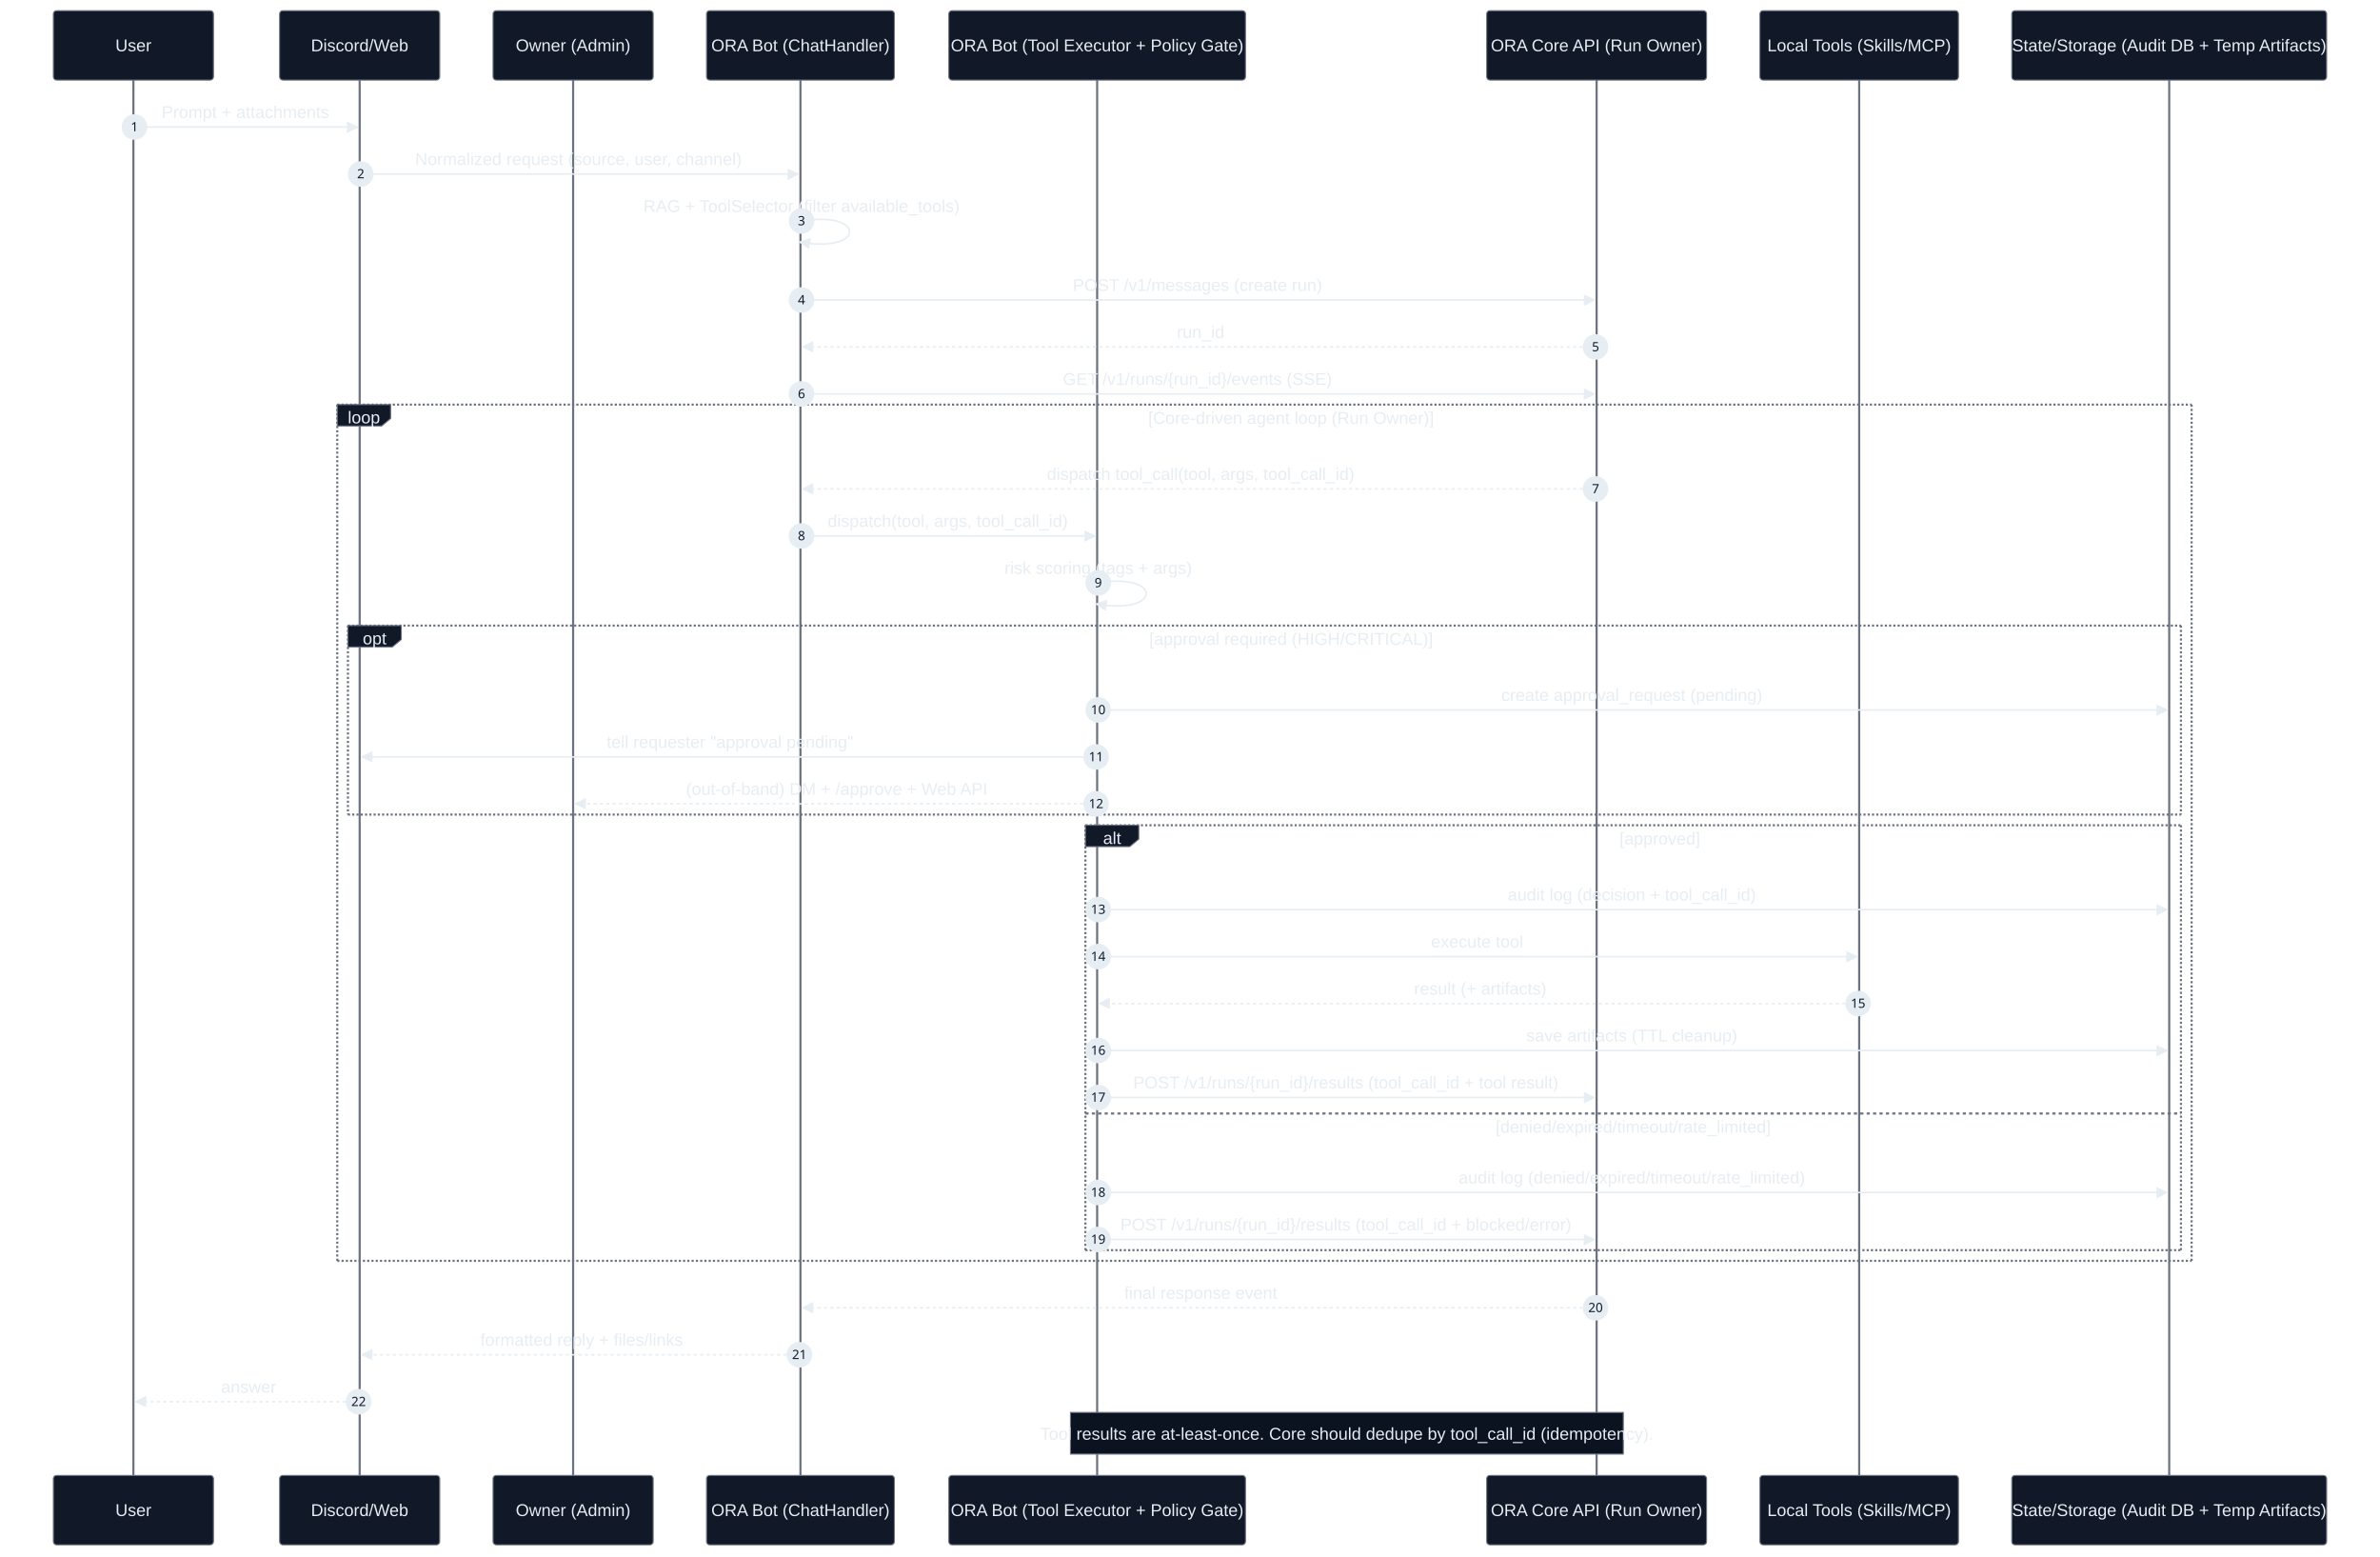
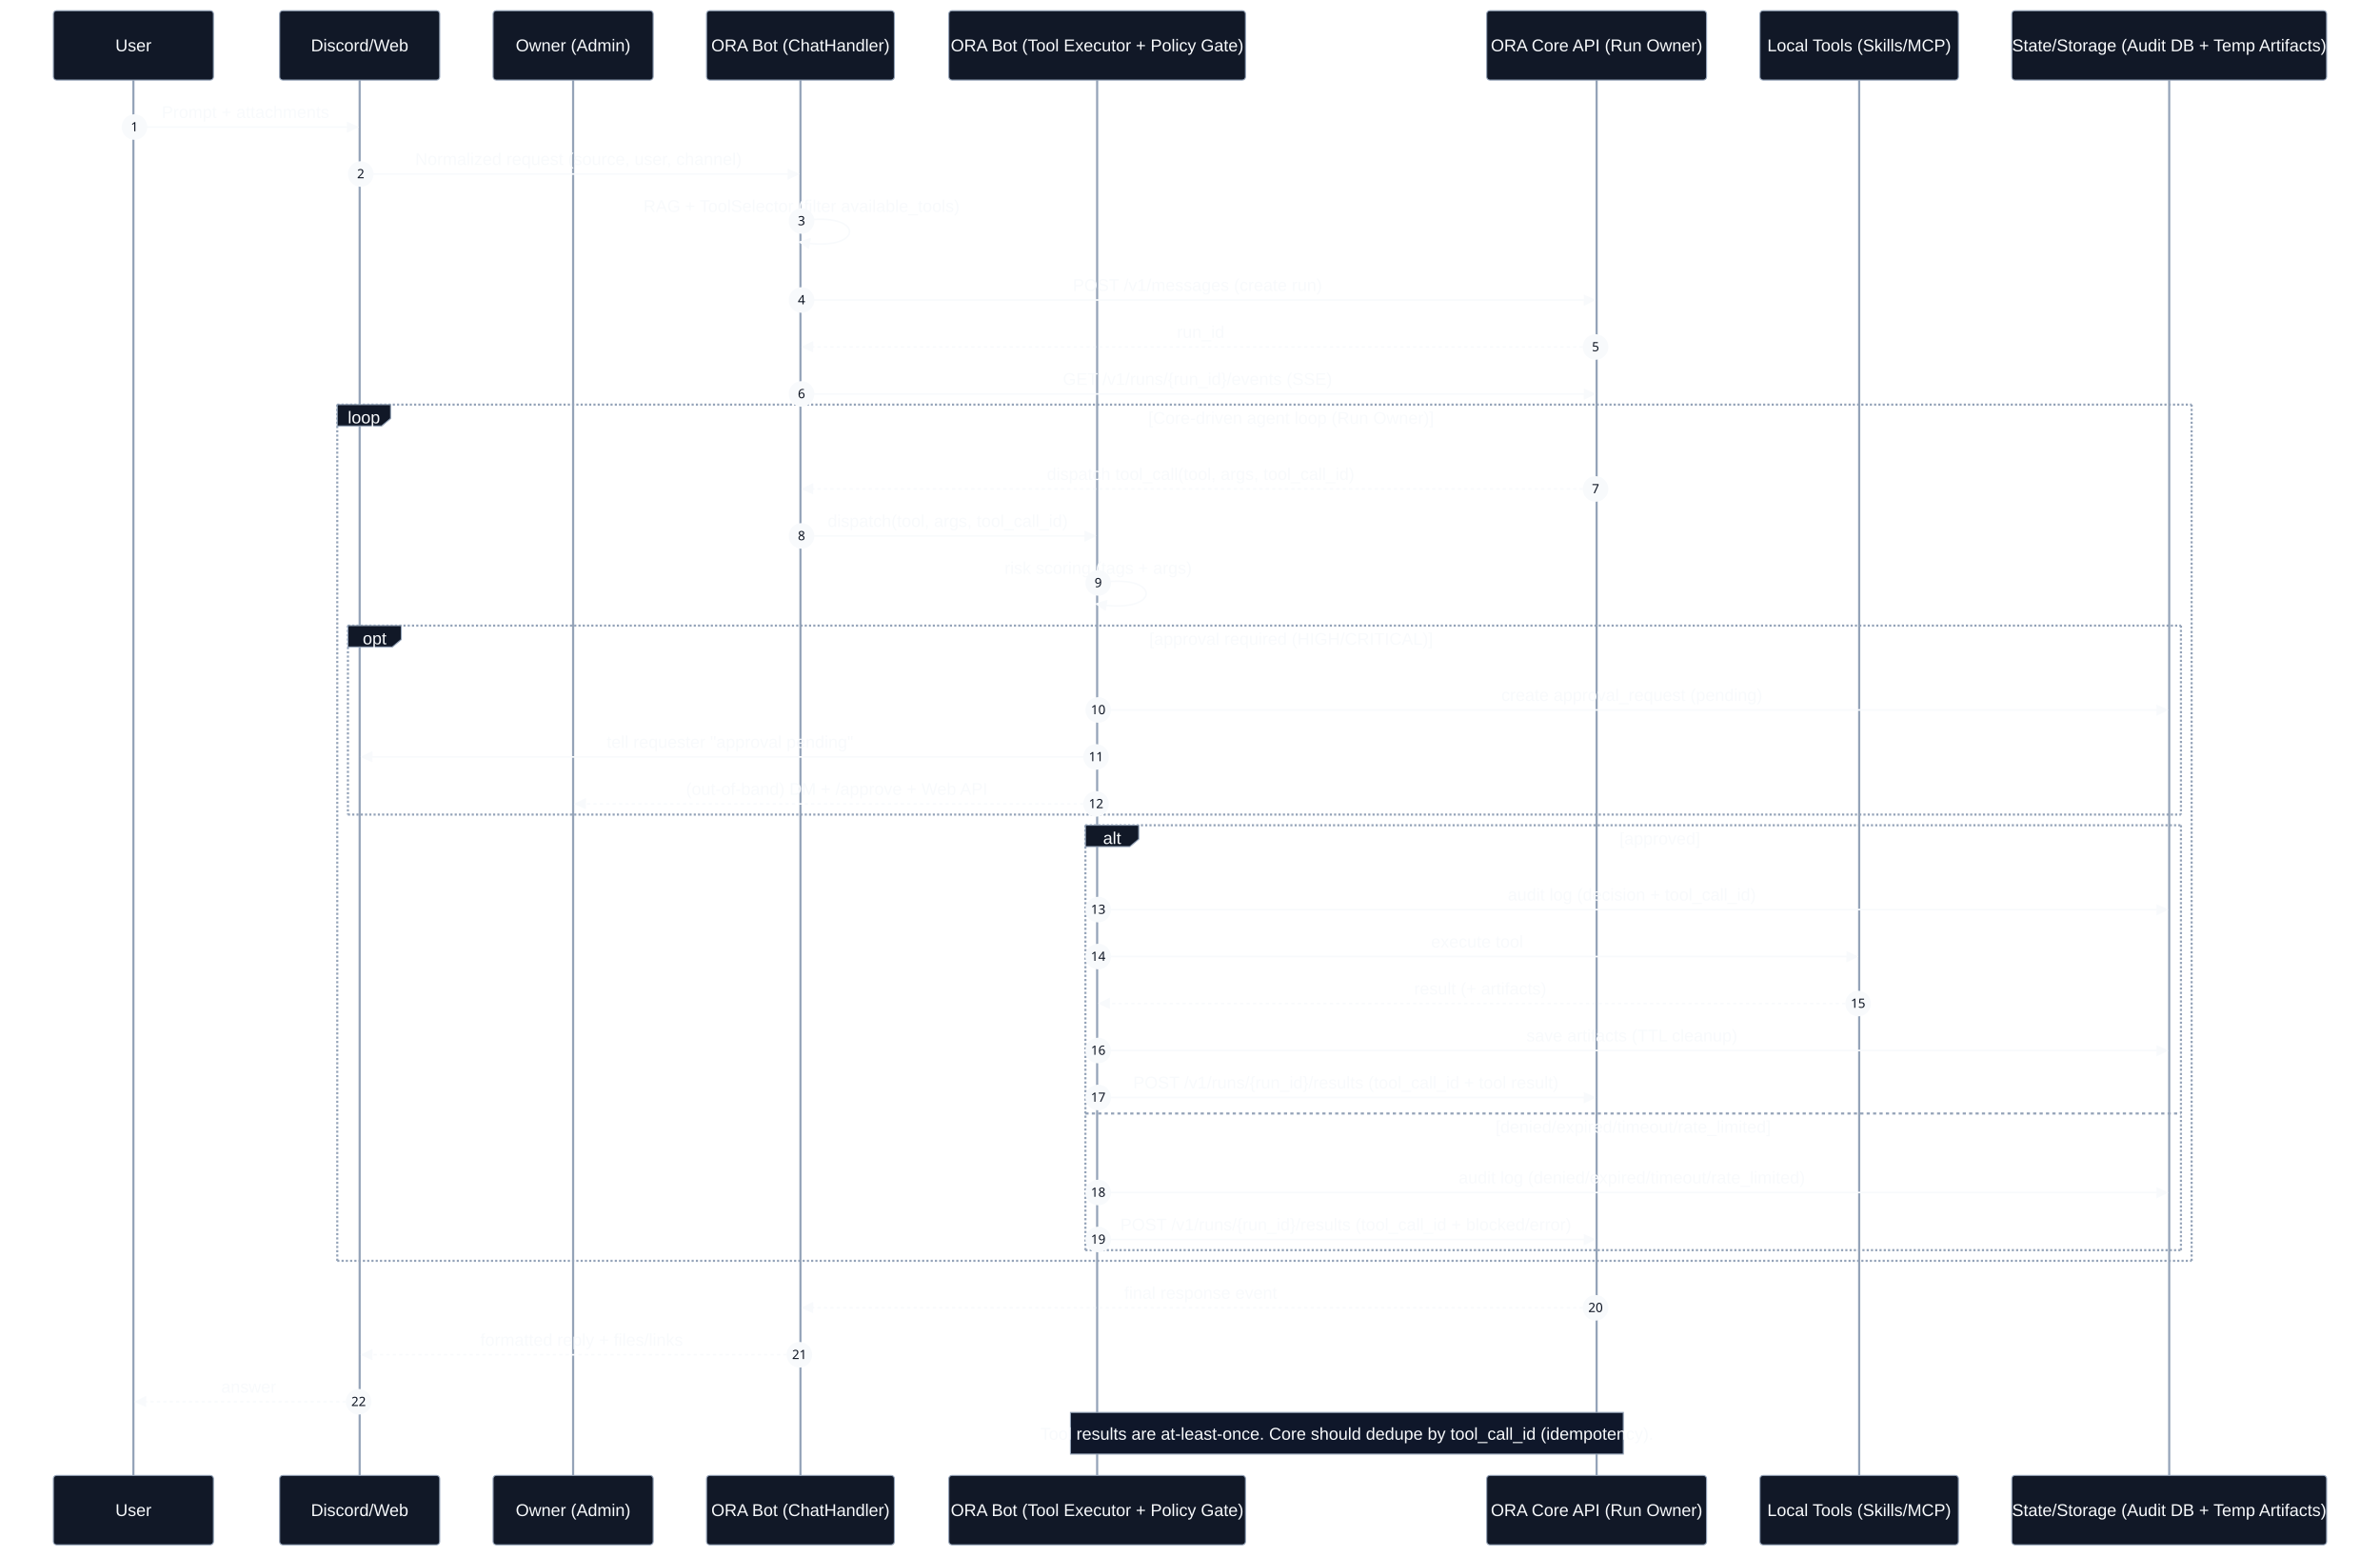
- <svg xmlns="http://www.w3.org/2000/svg" id="my-svg" width="100%" style="max-width: 2230px; background-color: transparent;" viewBox="-50 -10 2230 1458" role="graphics-document document" aria-roledescription="sequence">
+ <svg xmlns="http://www.w3.org/2000/svg" id="my-svg" width="100%" style="max-width: 2230px; background-color: rgb(11, 18, 32);" viewBox="-50 -10 2230 1458" role="graphics-document document" aria-roledescription="sequence">
  <g>
    <rect x="1835" y="1372" fill="#eaeaea" stroke="#666" width="295" height="65" name="ST" rx="3" ry="3" class="actor actor-bottom" />
    <text x="1982.5" y="1404.5" dominant-baseline="central" alignment-baseline="central" class="actor actor-box" style="text-anchor: middle; font-size: 16px; font-weight: 400;">
      <tspan x="1982.5" dy="0">State/Storage (Audit DB + Temp Artifacts)</tspan>
    </text>
  </g>
  <g>
    <rect x="1599" y="1372" fill="#eaeaea" stroke="#666" width="186" height="65" name="LT" rx="3" ry="3" class="actor actor-bottom" />
    <text x="1692" y="1404.5" dominant-baseline="central" alignment-baseline="central" class="actor actor-box" style="text-anchor: middle; font-size: 16px; font-weight: 400;">
      <tspan x="1692" dy="0">Local Tools (Skills/MCP)</tspan>
    </text>
  </g>
  <g>
    <rect x="1343" y="1372" fill="#eaeaea" stroke="#666" width="206" height="65" name="CORE" rx="3" ry="3" class="actor actor-bottom" />
    <text x="1446" y="1404.5" dominant-baseline="central" alignment-baseline="central" class="actor actor-box" style="text-anchor: middle; font-size: 16px; font-weight: 400;">
      <tspan x="1446" dy="0">ORA Core API (Run Owner)</tspan>
    </text>
  </g>
  <g>
    <rect x="839" y="1372" fill="#eaeaea" stroke="#666" width="278" height="65" name="EX" rx="3" ry="3" class="actor actor-bottom" />
    <text x="978" y="1404.5" dominant-baseline="central" alignment-baseline="central" class="actor actor-box" style="text-anchor: middle; font-size: 16px; font-weight: 400;">
      <tspan x="978" dy="0">ORA Bot (Tool Executor + Policy Gate)</tspan>
    </text>
  </g>
  <g>
    <rect x="612" y="1372" fill="#eaeaea" stroke="#666" width="176" height="65" name="CH" rx="3" ry="3" class="actor actor-bottom" />
    <text x="700" y="1404.5" dominant-baseline="central" alignment-baseline="central" class="actor actor-box" style="text-anchor: middle; font-size: 16px; font-weight: 400;">
      <tspan x="700" dy="0">ORA Bot (ChatHandler)</tspan>
    </text>
  </g>
  <g>
    <rect x="412" y="1372" fill="#eaeaea" stroke="#666" width="150" height="65" name="O" rx="3" ry="3" class="actor actor-bottom" />
    <text x="487" y="1404.5" dominant-baseline="central" alignment-baseline="central" class="actor actor-box" style="text-anchor: middle; font-size: 16px; font-weight: 400;">
      <tspan x="487" dy="0">Owner (Admin)</tspan>
    </text>
  </g>
  <g>
    <rect x="212" y="1372" fill="#eaeaea" stroke="#666" width="150" height="65" name="P" rx="3" ry="3" class="actor actor-bottom" />
    <text x="287" y="1404.5" dominant-baseline="central" alignment-baseline="central" class="actor actor-box" style="text-anchor: middle; font-size: 16px; font-weight: 400;">
      <tspan x="287" dy="0">Discord/Web</tspan>
    </text>
  </g>
  <g>
    <rect x="0" y="1372" fill="#eaeaea" stroke="#666" width="150" height="65" name="U" rx="3" ry="3" class="actor actor-bottom" />
    <text x="75" y="1404.5" dominant-baseline="central" alignment-baseline="central" class="actor actor-box" style="text-anchor: middle; font-size: 16px; font-weight: 400;">
      <tspan x="75" dy="0">User</tspan>
    </text>
  </g>
  <g>
    <line id="actor7" x1="1982.5" y1="65" x2="1982.5" y2="1372" class="actor-line 200" stroke-width="0.5px" stroke="#999" name="ST" />
    <g id="root-7">
      <rect x="1835" y="0" fill="#eaeaea" stroke="#666" width="295" height="65" name="ST" rx="3" ry="3" class="actor actor-top" />
      <text x="1982.5" y="32.5" dominant-baseline="central" alignment-baseline="central" class="actor actor-box" style="text-anchor: middle; font-size: 16px; font-weight: 400;">
        <tspan x="1982.5" dy="0">State/Storage (Audit DB + Temp Artifacts)</tspan>
      </text>
    </g>
  </g>
  <g>
    <line id="actor6" x1="1692" y1="65" x2="1692" y2="1372" class="actor-line 200" stroke-width="0.5px" stroke="#999" name="LT" />
    <g id="root-6">
      <rect x="1599" y="0" fill="#eaeaea" stroke="#666" width="186" height="65" name="LT" rx="3" ry="3" class="actor actor-top" />
      <text x="1692" y="32.5" dominant-baseline="central" alignment-baseline="central" class="actor actor-box" style="text-anchor: middle; font-size: 16px; font-weight: 400;">
        <tspan x="1692" dy="0">Local Tools (Skills/MCP)</tspan>
      </text>
    </g>
  </g>
  <g>
    <line id="actor5" x1="1446" y1="65" x2="1446" y2="1372" class="actor-line 200" stroke-width="0.5px" stroke="#999" name="CORE" />
    <g id="root-5">
      <rect x="1343" y="0" fill="#eaeaea" stroke="#666" width="206" height="65" name="CORE" rx="3" ry="3" class="actor actor-top" />
      <text x="1446" y="32.5" dominant-baseline="central" alignment-baseline="central" class="actor actor-box" style="text-anchor: middle; font-size: 16px; font-weight: 400;">
        <tspan x="1446" dy="0">ORA Core API (Run Owner)</tspan>
      </text>
    </g>
  </g>
  <g>
    <line id="actor4" x1="978" y1="65" x2="978" y2="1372" class="actor-line 200" stroke-width="0.5px" stroke="#999" name="EX" />
    <g id="root-4">
      <rect x="839" y="0" fill="#eaeaea" stroke="#666" width="278" height="65" name="EX" rx="3" ry="3" class="actor actor-top" />
      <text x="978" y="32.5" dominant-baseline="central" alignment-baseline="central" class="actor actor-box" style="text-anchor: middle; font-size: 16px; font-weight: 400;">
        <tspan x="978" dy="0">ORA Bot (Tool Executor + Policy Gate)</tspan>
      </text>
    </g>
  </g>
  <g>
    <line id="actor3" x1="700" y1="65" x2="700" y2="1372" class="actor-line 200" stroke-width="0.5px" stroke="#999" name="CH" />
    <g id="root-3">
      <rect x="612" y="0" fill="#eaeaea" stroke="#666" width="176" height="65" name="CH" rx="3" ry="3" class="actor actor-top" />
      <text x="700" y="32.5" dominant-baseline="central" alignment-baseline="central" class="actor actor-box" style="text-anchor: middle; font-size: 16px; font-weight: 400;">
        <tspan x="700" dy="0">ORA Bot (ChatHandler)</tspan>
      </text>
    </g>
  </g>
  <g>
    <line id="actor2" x1="487" y1="65" x2="487" y2="1372" class="actor-line 200" stroke-width="0.5px" stroke="#999" name="O" />
    <g id="root-2">
      <rect x="412" y="0" fill="#eaeaea" stroke="#666" width="150" height="65" name="O" rx="3" ry="3" class="actor actor-top" />
      <text x="487" y="32.5" dominant-baseline="central" alignment-baseline="central" class="actor actor-box" style="text-anchor: middle; font-size: 16px; font-weight: 400;">
        <tspan x="487" dy="0">Owner (Admin)</tspan>
      </text>
    </g>
  </g>
  <g>
    <line id="actor1" x1="287" y1="65" x2="287" y2="1372" class="actor-line 200" stroke-width="0.5px" stroke="#999" name="P" />
    <g id="root-1">
      <rect x="212" y="0" fill="#eaeaea" stroke="#666" width="150" height="65" name="P" rx="3" ry="3" class="actor actor-top" />
      <text x="287" y="32.5" dominant-baseline="central" alignment-baseline="central" class="actor actor-box" style="text-anchor: middle; font-size: 16px; font-weight: 400;">
        <tspan x="287" dy="0">Discord/Web</tspan>
      </text>
    </g>
  </g>
  <g>
    <line id="actor0" x1="75" y1="65" x2="75" y2="1372" class="actor-line 200" stroke-width="0.5px" stroke="#999" name="U" />
    <g id="root-0">
      <rect x="0" y="0" fill="#eaeaea" stroke="#666" width="150" height="65" name="U" rx="3" ry="3" class="actor actor-top" />
      <text x="75" y="32.5" dominant-baseline="central" alignment-baseline="central" class="actor actor-box" style="text-anchor: middle; font-size: 16px; font-weight: 400;">
        <tspan x="75" dy="0">User</tspan>
      </text>
    </g>
  </g>
-   <style>#my-svg{font-family:"trebuchet ms",verdana,arial,sans-serif;font-size:16px;fill:#e6edf3;}@keyframes edge-animation-frame{from{stroke-dashoffset:0;}}@keyframes dash{to{stroke-dashoffset:0;}}#my-svg .edge-animation-slow{stroke-dasharray:9,5!important;stroke-dashoffset:900;animation:dash 50s linear infinite;stroke-linecap:round;}#my-svg .edge-animation-fast{stroke-dasharray:9,5!important;stroke-dashoffset:900;animation:dash 20s linear infinite;stroke-linecap:round;}#my-svg .error-icon{fill:hsl(40.909, 39.286%, 15.98%);}#my-svg .error-text{fill:rgb(198.241, 208.429, 230.259);stroke:rgb(198.241, 208.429, 230.259);}#my-svg .edge-thickness-normal{stroke-width:1px;}#my-svg .edge-thickness-thick{stroke-width:3.5px;}#my-svg .edge-pattern-solid{stroke-dasharray:0;}#my-svg .edge-thickness-invisible{stroke-width:0;fill:none;}#my-svg .edge-pattern-dashed{stroke-dasharray:3;}#my-svg .edge-pattern-dotted{stroke-dasharray:2;}#my-svg .marker{fill:#9ca3af;stroke:#9ca3af;}#my-svg .marker.cross{stroke:#9ca3af;}#my-svg svg{font-family:"trebuchet ms",verdana,arial,sans-serif;font-size:16px;}#my-svg p{margin:0;}#my-svg .actor{stroke:#6b7280;fill:#111827;}#my-svg text.actor&gt;tspan{fill:#e6edf3;stroke:none;}#my-svg .actor-line{stroke:#6b7280;}#my-svg .innerArc{stroke-width:1.5;stroke-dasharray:none;}#my-svg .messageLine0{stroke-width:1.5;stroke-dasharray:none;stroke:#e6edf3;}#my-svg .messageLine1{stroke-width:1.5;stroke-dasharray:2,2;stroke:#e6edf3;}#my-svg #arrowhead path{fill:#e6edf3;stroke:#e6edf3;}#my-svg .sequenceNumber{fill:#111827;}#my-svg #sequencenumber{fill:#e6edf3;}#my-svg #crosshead path{fill:#e6edf3;stroke:#e6edf3;}#my-svg .messageText{fill:#e6edf3;stroke:none;}#my-svg .labelBox{stroke:#6b7280;fill:#111827;}#my-svg .labelText,#my-svg .labelText&gt;tspan{fill:#e6edf3;stroke:none;}#my-svg .loopText,#my-svg .loopText&gt;tspan{fill:#e6edf3;stroke:none;}#my-svg .loopLine{stroke-width:2px;stroke-dasharray:2,2;stroke:#6b7280;fill:#6b7280;}#my-svg .note{stroke:#6b7280;fill:#0b1220;}#my-svg .noteText,#my-svg .noteText&gt;tspan{fill:#e6edf3;stroke:none;}#my-svg .activation0{fill:#1f2937;stroke:#6b7280;}#my-svg .activation1{fill:#1f2937;stroke:#6b7280;}#my-svg .activation2{fill:#1f2937;stroke:#6b7280;}#my-svg .actorPopupMenu{position:absolute;}#my-svg .actorPopupMenuPanel{position:absolute;fill:#111827;box-shadow:0px 8px 16px 0px rgba(0,0,0,0.2);filter:drop-shadow(3px 5px 2px rgb(0 0 0 / 0.4));}#my-svg .actor-man line{stroke:#6b7280;fill:#111827;}#my-svg .actor-man circle,#my-svg line{stroke:#6b7280;fill:#111827;stroke-width:2px;}#my-svg :root{--mermaid-font-family:"trebuchet ms",verdana,arial,sans-serif;}</style>
+   <style>#my-svg{font-family:"trebuchet ms",verdana,arial,sans-serif;font-size:18px;fill:#f8fafc;}@keyframes edge-animation-frame{from{stroke-dashoffset:0;}}@keyframes dash{to{stroke-dashoffset:0;}}#my-svg .edge-animation-slow{stroke-dasharray:9,5!important;stroke-dashoffset:900;animation:dash 50s linear infinite;stroke-linecap:round;}#my-svg .edge-animation-fast{stroke-dasharray:9,5!important;stroke-dashoffset:900;animation:dash 20s linear infinite;stroke-linecap:round;}#my-svg .error-icon{fill:hsl(40.909, 39.286%, 15.98%);}#my-svg .error-text{fill:rgb(198.241, 208.429, 230.259);stroke:rgb(198.241, 208.429, 230.259);}#my-svg .edge-thickness-normal{stroke-width:1px;}#my-svg .edge-thickness-thick{stroke-width:3.5px;}#my-svg .edge-pattern-solid{stroke-dasharray:0;}#my-svg .edge-thickness-invisible{stroke-width:0;fill:none;}#my-svg .edge-pattern-dashed{stroke-dasharray:3;}#my-svg .edge-pattern-dotted{stroke-dasharray:2;}#my-svg .marker{fill:#cbd5e1;stroke:#cbd5e1;}#my-svg .marker.cross{stroke:#cbd5e1;}#my-svg svg{font-family:"trebuchet ms",verdana,arial,sans-serif;font-size:18px;}#my-svg p{margin:0;}#my-svg .actor{stroke:#94a3b8;fill:#111827;}#my-svg text.actor&gt;tspan{fill:#f8fafc;stroke:none;}#my-svg .actor-line{stroke:#94a3b8;}#my-svg .innerArc{stroke-width:1.5;stroke-dasharray:none;}#my-svg .messageLine0{stroke-width:1.5;stroke-dasharray:none;stroke:#f8fafc;}#my-svg .messageLine1{stroke-width:1.5;stroke-dasharray:2,2;stroke:#f8fafc;}#my-svg #arrowhead path{fill:#f8fafc;stroke:#f8fafc;}#my-svg .sequenceNumber{fill:#0b1220;}#my-svg #sequencenumber{fill:#f8fafc;}#my-svg #crosshead path{fill:#f8fafc;stroke:#f8fafc;}#my-svg .messageText{fill:#f8fafc;stroke:none;}#my-svg .labelBox{stroke:#94a3b8;fill:#111827;}#my-svg .labelText,#my-svg .labelText&gt;tspan{fill:#f8fafc;stroke:none;}#my-svg .loopText,#my-svg .loopText&gt;tspan{fill:#f8fafc;stroke:none;}#my-svg .loopLine{stroke-width:2px;stroke-dasharray:2,2;stroke:#94a3b8;fill:#94a3b8;}#my-svg .note{stroke:#94a3b8;fill:#0f172a;}#my-svg .noteText,#my-svg .noteText&gt;tspan{fill:#f8fafc;stroke:none;}#my-svg .activation0{fill:#1f2937;stroke:#94a3b8;}#my-svg .activation1{fill:#1f2937;stroke:#94a3b8;}#my-svg .activation2{fill:#1f2937;stroke:#94a3b8;}#my-svg .actorPopupMenu{position:absolute;}#my-svg .actorPopupMenuPanel{position:absolute;fill:#111827;box-shadow:0px 8px 16px 0px rgba(0,0,0,0.2);filter:drop-shadow(3px 5px 2px rgb(0 0 0 / 0.4));}#my-svg .actor-man line{stroke:#94a3b8;fill:#111827;}#my-svg .actor-man circle,#my-svg line{stroke:#94a3b8;fill:#111827;stroke-width:2px;}#my-svg :root{--mermaid-font-family:"trebuchet ms",verdana,arial,sans-serif;}</style>
  <g />
  <defs>
    <symbol id="computer" width="24" height="24">
      <path transform="scale(.5)" d="M2 2v13h20v-13h-20zm18 11h-16v-9h16v9zm-10.228 6l.466-1h3.524l.467 1h-4.457zm14.228 3h-24l2-6h2.104l-1.33 4h18.45l-1.297-4h2.073l2 6zm-5-10h-14v-7h14v7z" />
    </symbol>
  </defs>
  <defs>
    <symbol id="database" fill-rule="evenodd" clip-rule="evenodd">
      <path transform="scale(.5)" d="M12.258.001l.256.004.255.005.253.008.251.01.249.012.247.015.246.016.242.019.241.02.239.023.236.024.233.027.231.028.229.031.225.032.223.034.22.036.217.038.214.04.211.041.208.043.205.045.201.046.198.048.194.05.191.051.187.053.183.054.18.056.175.057.172.059.168.06.163.061.16.063.155.064.15.066.074.033.073.033.071.034.07.034.069.035.068.035.067.035.066.035.064.036.064.036.062.036.06.036.06.037.058.037.058.037.055.038.055.038.053.038.052.038.051.039.05.039.048.039.047.039.045.04.044.04.043.04.041.04.04.041.039.041.037.041.036.041.034.041.033.042.032.042.03.042.029.042.027.042.026.043.024.043.023.043.021.043.02.043.018.044.017.043.015.044.013.044.012.044.011.045.009.044.007.045.006.045.004.045.002.045.001.045v17l-.001.045-.002.045-.004.045-.006.045-.007.045-.009.044-.011.045-.012.044-.013.044-.015.044-.017.043-.018.044-.02.043-.021.043-.023.043-.024.043-.026.043-.027.042-.029.042-.03.042-.032.042-.033.042-.034.041-.036.041-.037.041-.039.041-.04.041-.041.04-.043.04-.044.04-.045.04-.047.039-.048.039-.05.039-.051.039-.052.038-.053.038-.055.038-.055.038-.058.037-.058.037-.06.037-.06.036-.062.036-.064.036-.064.036-.066.035-.067.035-.068.035-.069.035-.07.034-.071.034-.073.033-.074.033-.15.066-.155.064-.16.063-.163.061-.168.06-.172.059-.175.057-.18.056-.183.054-.187.053-.191.051-.194.05-.198.048-.201.046-.205.045-.208.043-.211.041-.214.04-.217.038-.22.036-.223.034-.225.032-.229.031-.231.028-.233.027-.236.024-.239.023-.241.02-.242.019-.246.016-.247.015-.249.012-.251.01-.253.008-.255.005-.256.004-.258.001-.258-.001-.256-.004-.255-.005-.253-.008-.251-.01-.249-.012-.247-.015-.245-.016-.243-.019-.241-.02-.238-.023-.236-.024-.234-.027-.231-.028-.228-.031-.226-.032-.223-.034-.22-.036-.217-.038-.214-.04-.211-.041-.208-.043-.204-.045-.201-.046-.198-.048-.195-.05-.19-.051-.187-.053-.184-.054-.179-.056-.176-.057-.172-.059-.167-.06-.164-.061-.159-.063-.155-.064-.151-.066-.074-.033-.072-.033-.072-.034-.07-.034-.069-.035-.068-.035-.067-.035-.066-.035-.064-.036-.063-.036-.062-.036-.061-.036-.06-.037-.058-.037-.057-.037-.056-.038-.055-.038-.053-.038-.052-.038-.051-.039-.049-.039-.049-.039-.046-.039-.046-.04-.044-.04-.043-.04-.041-.04-.04-.041-.039-.041-.037-.041-.036-.041-.034-.041-.033-.042-.032-.042-.03-.042-.029-.042-.027-.042-.026-.043-.024-.043-.023-.043-.021-.043-.02-.043-.018-.044-.017-.043-.015-.044-.013-.044-.012-.044-.011-.045-.009-.044-.007-.045-.006-.045-.004-.045-.002-.045-.001-.045v-17l.001-.045.002-.045.004-.045.006-.045.007-.045.009-.044.011-.045.012-.044.013-.044.015-.044.017-.043.018-.044.02-.043.021-.043.023-.043.024-.043.026-.043.027-.042.029-.042.03-.042.032-.042.033-.042.034-.041.036-.041.037-.041.039-.041.04-.041.041-.04.043-.04.044-.04.046-.04.046-.039.049-.039.049-.039.051-.039.052-.038.053-.038.055-.038.056-.038.057-.037.058-.037.06-.037.061-.036.062-.036.063-.036.064-.036.066-.035.067-.035.068-.035.069-.035.07-.034.072-.034.072-.033.074-.033.151-.066.155-.064.159-.063.164-.061.167-.06.172-.059.176-.057.179-.056.184-.054.187-.053.19-.051.195-.05.198-.048.201-.046.204-.045.208-.043.211-.041.214-.04.217-.038.22-.036.223-.034.226-.032.228-.031.231-.028.234-.027.236-.024.238-.023.241-.02.243-.019.245-.016.247-.015.249-.012.251-.01.253-.008.255-.005.256-.004.258-.001.258.001zm-9.258 20.499v.01l.001.021.003.021.004.022.005.021.006.022.007.022.009.023.01.022.011.023.012.023.013.023.015.023.016.024.017.023.018.024.019.024.021.024.022.025.023.024.024.025.052.049.056.05.061.051.066.051.07.051.075.051.079.052.084.052.088.052.092.052.097.052.102.051.105.052.11.052.114.051.119.051.123.051.127.05.131.05.135.05.139.048.144.049.147.047.152.047.155.047.16.045.163.045.167.043.171.043.176.041.178.041.183.039.187.039.19.037.194.035.197.035.202.033.204.031.209.03.212.029.216.027.219.025.222.024.226.021.23.02.233.018.236.016.24.015.243.012.246.01.249.008.253.005.256.004.259.001.26-.001.257-.004.254-.005.25-.008.247-.011.244-.012.241-.014.237-.016.233-.018.231-.021.226-.021.224-.024.22-.026.216-.027.212-.028.21-.031.205-.031.202-.034.198-.034.194-.036.191-.037.187-.039.183-.04.179-.04.175-.042.172-.043.168-.044.163-.045.16-.046.155-.046.152-.047.148-.048.143-.049.139-.049.136-.05.131-.05.126-.05.123-.051.118-.052.114-.051.11-.052.106-.052.101-.052.096-.052.092-.052.088-.053.083-.051.079-.052.074-.052.07-.051.065-.051.06-.051.056-.05.051-.05.023-.024.023-.025.021-.024.02-.024.019-.024.018-.024.017-.024.015-.023.014-.024.013-.023.012-.023.01-.023.01-.022.008-.022.006-.022.006-.022.004-.022.004-.021.001-.021.001-.021v-4.127l-.077.055-.08.053-.083.054-.085.053-.087.052-.09.052-.093.051-.095.05-.097.05-.1.049-.102.049-.105.048-.106.047-.109.047-.111.046-.114.045-.115.045-.118.044-.12.043-.122.042-.124.042-.126.041-.128.04-.13.04-.132.038-.134.038-.135.037-.138.037-.139.035-.142.035-.143.034-.144.033-.147.032-.148.031-.15.03-.151.03-.153.029-.154.027-.156.027-.158.026-.159.025-.161.024-.162.023-.163.022-.165.021-.166.02-.167.019-.169.018-.169.017-.171.016-.173.015-.173.014-.175.013-.175.012-.177.011-.178.01-.179.008-.179.008-.181.006-.182.005-.182.004-.184.003-.184.002h-.37l-.184-.002-.184-.003-.182-.004-.182-.005-.181-.006-.179-.008-.179-.008-.178-.01-.176-.011-.176-.012-.175-.013-.173-.014-.172-.015-.171-.016-.17-.017-.169-.018-.167-.019-.166-.02-.165-.021-.163-.022-.162-.023-.161-.024-.159-.025-.157-.026-.156-.027-.155-.027-.153-.029-.151-.03-.15-.03-.148-.031-.146-.032-.145-.033-.143-.034-.141-.035-.14-.035-.137-.037-.136-.037-.134-.038-.132-.038-.13-.04-.128-.04-.126-.041-.124-.042-.122-.042-.12-.044-.117-.043-.116-.045-.113-.045-.112-.046-.109-.047-.106-.047-.105-.048-.102-.049-.1-.049-.097-.05-.095-.05-.093-.052-.09-.051-.087-.052-.085-.053-.083-.054-.08-.054-.077-.054v4.127zm0-5.654v.011l.001.021.003.021.004.021.005.022.006.022.007.022.009.022.01.022.011.023.012.023.013.023.015.024.016.023.017.024.018.024.019.024.021.024.022.024.023.025.024.024.052.05.056.05.061.05.066.051.07.051.075.052.079.051.084.052.088.052.092.052.097.052.102.052.105.052.11.051.114.051.119.052.123.05.127.051.131.05.135.049.139.049.144.048.147.048.152.047.155.046.16.045.163.045.167.044.171.042.176.042.178.04.183.04.187.038.19.037.194.036.197.034.202.033.204.032.209.03.212.028.216.027.219.025.222.024.226.022.23.02.233.018.236.016.24.014.243.012.246.01.249.008.253.006.256.003.259.001.26-.001.257-.003.254-.006.25-.008.247-.01.244-.012.241-.015.237-.016.233-.018.231-.02.226-.022.224-.024.22-.025.216-.027.212-.029.21-.03.205-.032.202-.033.198-.035.194-.036.191-.037.187-.039.183-.039.179-.041.175-.042.172-.043.168-.044.163-.045.16-.045.155-.047.152-.047.148-.048.143-.048.139-.05.136-.049.131-.05.126-.051.123-.051.118-.051.114-.052.11-.052.106-.052.101-.052.096-.052.092-.052.088-.052.083-.052.079-.052.074-.051.07-.052.065-.051.06-.05.056-.051.051-.049.023-.025.023-.024.021-.025.02-.024.019-.024.018-.024.017-.024.015-.023.014-.023.013-.024.012-.022.01-.023.01-.023.008-.022.006-.022.006-.022.004-.021.004-.022.001-.021.001-.021v-4.139l-.077.054-.08.054-.083.054-.085.052-.087.053-.09.051-.093.051-.095.051-.097.05-.1.049-.102.049-.105.048-.106.047-.109.047-.111.046-.114.045-.115.044-.118.044-.12.044-.122.042-.124.042-.126.041-.128.04-.13.039-.132.039-.134.038-.135.037-.138.036-.139.036-.142.035-.143.033-.144.033-.147.033-.148.031-.15.03-.151.03-.153.028-.154.028-.156.027-.158.026-.159.025-.161.024-.162.023-.163.022-.165.021-.166.02-.167.019-.169.018-.169.017-.171.016-.173.015-.173.014-.175.013-.175.012-.177.011-.178.009-.179.009-.179.007-.181.007-.182.005-.182.004-.184.003-.184.002h-.37l-.184-.002-.184-.003-.182-.004-.182-.005-.181-.007-.179-.007-.179-.009-.178-.009-.176-.011-.176-.012-.175-.013-.173-.014-.172-.015-.171-.016-.17-.017-.169-.018-.167-.019-.166-.02-.165-.021-.163-.022-.162-.023-.161-.024-.159-.025-.157-.026-.156-.027-.155-.028-.153-.028-.151-.03-.15-.03-.148-.031-.146-.033-.145-.033-.143-.033-.141-.035-.14-.036-.137-.036-.136-.037-.134-.038-.132-.039-.13-.039-.128-.04-.126-.041-.124-.042-.122-.043-.12-.043-.117-.044-.116-.044-.113-.046-.112-.046-.109-.046-.106-.047-.105-.048-.102-.049-.1-.049-.097-.05-.095-.051-.093-.051-.09-.051-.087-.053-.085-.052-.083-.054-.08-.054-.077-.054v4.139zm0-5.666v.011l.001.02.003.022.004.021.005.022.006.021.007.022.009.023.01.022.011.023.012.023.013.023.015.023.016.024.017.024.018.023.019.024.021.025.022.024.023.024.024.025.052.05.056.05.061.05.066.051.07.051.075.052.079.051.084.052.088.052.092.052.097.052.102.052.105.051.11.052.114.051.119.051.123.051.127.05.131.05.135.05.139.049.144.048.147.048.152.047.155.046.16.045.163.045.167.043.171.043.176.042.178.04.183.04.187.038.19.037.194.036.197.034.202.033.204.032.209.03.212.028.216.027.219.025.222.024.226.021.23.02.233.018.236.017.24.014.243.012.246.01.249.008.253.006.256.003.259.001.26-.001.257-.003.254-.006.25-.008.247-.01.244-.013.241-.014.237-.016.233-.018.231-.02.226-.022.224-.024.22-.025.216-.027.212-.029.21-.03.205-.032.202-.033.198-.035.194-.036.191-.037.187-.039.183-.039.179-.041.175-.042.172-.043.168-.044.163-.045.16-.045.155-.047.152-.047.148-.048.143-.049.139-.049.136-.049.131-.051.126-.05.123-.051.118-.052.114-.051.11-.052.106-.052.101-.052.096-.052.092-.052.088-.052.083-.052.079-.052.074-.052.07-.051.065-.051.06-.051.056-.05.051-.049.023-.025.023-.025.021-.024.02-.024.019-.024.018-.024.017-.024.015-.023.014-.024.013-.023.012-.023.01-.022.01-.023.008-.022.006-.022.006-.022.004-.022.004-.021.001-.021.001-.021v-4.153l-.077.054-.08.054-.083.053-.085.053-.087.053-.09.051-.093.051-.095.051-.097.05-.1.049-.102.048-.105.048-.106.048-.109.046-.111.046-.114.046-.115.044-.118.044-.12.043-.122.043-.124.042-.126.041-.128.04-.13.039-.132.039-.134.038-.135.037-.138.036-.139.036-.142.034-.143.034-.144.033-.147.032-.148.032-.15.03-.151.03-.153.028-.154.028-.156.027-.158.026-.159.024-.161.024-.162.023-.163.023-.165.021-.166.02-.167.019-.169.018-.169.017-.171.016-.173.015-.173.014-.175.013-.175.012-.177.01-.178.01-.179.009-.179.007-.181.006-.182.006-.182.004-.184.003-.184.001-.185.001-.185-.001-.184-.001-.184-.003-.182-.004-.182-.006-.181-.006-.179-.007-.179-.009-.178-.01-.176-.01-.176-.012-.175-.013-.173-.014-.172-.015-.171-.016-.17-.017-.169-.018-.167-.019-.166-.02-.165-.021-.163-.023-.162-.023-.161-.024-.159-.024-.157-.026-.156-.027-.155-.028-.153-.028-.151-.03-.15-.03-.148-.032-.146-.032-.145-.033-.143-.034-.141-.034-.14-.036-.137-.036-.136-.037-.134-.038-.132-.039-.13-.039-.128-.041-.126-.041-.124-.041-.122-.043-.12-.043-.117-.044-.116-.044-.113-.046-.112-.046-.109-.046-.106-.048-.105-.048-.102-.048-.1-.05-.097-.049-.095-.051-.093-.051-.09-.052-.087-.052-.085-.053-.083-.053-.08-.054-.077-.054v4.153zm8.74-8.179l-.257.004-.254.005-.25.008-.247.011-.244.012-.241.014-.237.016-.233.018-.231.021-.226.022-.224.023-.22.026-.216.027-.212.028-.21.031-.205.032-.202.033-.198.034-.194.036-.191.038-.187.038-.183.04-.179.041-.175.042-.172.043-.168.043-.163.045-.16.046-.155.046-.152.048-.148.048-.143.048-.139.049-.136.05-.131.05-.126.051-.123.051-.118.051-.114.052-.11.052-.106.052-.101.052-.096.052-.092.052-.088.052-.083.052-.079.052-.074.051-.07.052-.065.051-.06.05-.056.05-.051.05-.023.025-.023.024-.021.024-.02.025-.019.024-.018.024-.017.023-.015.024-.014.023-.013.023-.012.023-.01.023-.01.022-.008.022-.006.023-.006.021-.004.022-.004.021-.001.021-.001.021.001.021.001.021.004.021.004.022.006.021.006.023.008.022.01.022.01.023.012.023.013.023.014.023.015.024.017.023.018.024.019.024.02.025.021.024.023.024.023.025.051.05.056.05.06.05.065.051.07.052.074.051.079.052.083.052.088.052.092.052.096.052.101.052.106.052.11.052.114.052.118.051.123.051.126.051.131.05.136.05.139.049.143.048.148.048.152.048.155.046.16.046.163.045.168.043.172.043.175.042.179.041.183.04.187.038.191.038.194.036.198.034.202.033.205.032.21.031.212.028.216.027.22.026.224.023.226.022.231.021.233.018.237.016.241.014.244.012.247.011.25.008.254.005.257.004.26.001.26-.001.257-.004.254-.005.25-.008.247-.011.244-.012.241-.014.237-.016.233-.018.231-.021.226-.022.224-.023.22-.026.216-.027.212-.028.21-.031.205-.032.202-.033.198-.034.194-.036.191-.038.187-.038.183-.04.179-.041.175-.042.172-.043.168-.043.163-.045.16-.046.155-.046.152-.048.148-.048.143-.048.139-.049.136-.05.131-.05.126-.051.123-.051.118-.051.114-.052.11-.052.106-.052.101-.052.096-.052.092-.052.088-.052.083-.052.079-.052.074-.051.07-.052.065-.051.06-.05.056-.05.051-.05.023-.025.023-.024.021-.024.02-.025.019-.024.018-.024.017-.023.015-.024.014-.023.013-.023.012-.023.01-.023.01-.022.008-.022.006-.023.006-.021.004-.022.004-.021.001-.021.001-.021-.001-.021-.001-.021-.004-.021-.004-.022-.006-.021-.006-.023-.008-.022-.01-.022-.01-.023-.012-.023-.013-.023-.014-.023-.015-.024-.017-.023-.018-.024-.019-.024-.02-.025-.021-.024-.023-.024-.023-.025-.051-.05-.056-.05-.06-.05-.065-.051-.07-.052-.074-.051-.079-.052-.083-.052-.088-.052-.092-.052-.096-.052-.101-.052-.106-.052-.11-.052-.114-.052-.118-.051-.123-.051-.126-.051-.131-.05-.136-.05-.139-.049-.143-.048-.148-.048-.152-.048-.155-.046-.16-.046-.163-.045-.168-.043-.172-.043-.175-.042-.179-.041-.183-.04-.187-.038-.191-.038-.194-.036-.198-.034-.202-.033-.205-.032-.21-.031-.212-.028-.216-.027-.22-.026-.224-.023-.226-.022-.231-.021-.233-.018-.237-.016-.241-.014-.244-.012-.247-.011-.25-.008-.254-.005-.257-.004-.26-.001-.26.001z" />
    </symbol>
  </defs>
  <defs>
    <symbol id="clock" width="24" height="24">
      <path transform="scale(.5)" d="M12 2c5.514 0 10 4.486 10 10s-4.486 10-10 10-10-4.486-10-10 4.486-10 10-10zm0-2c-6.627 0-12 5.373-12 12s5.373 12 12 12 12-5.373 12-12-5.373-12-12-12zm5.848 12.459c.202.038.202.333.001.372-1.907.361-6.045 1.111-6.547 1.111-.719 0-1.301-.582-1.301-1.301 0-.512.77-5.447 1.125-7.445.034-.192.312-.181.343.014l.985 6.238 5.394 1.011z" />
    </symbol>
  </defs>
  <defs>
    <marker id="arrowhead" refX="7.9" refY="5" markerUnits="userSpaceOnUse" markerWidth="12" markerHeight="12" orient="auto-start-reverse">
      <path d="M -1 0 L 10 5 L 0 10 z" />
    </marker>
  </defs>
  <defs>
    <marker id="crosshead" markerWidth="15" markerHeight="8" orient="auto" refX="4" refY="4.5">
      <path fill="none" stroke="#000000" stroke-width="1pt" d="M 1,2 L 6,7 M 6,2 L 1,7" style="stroke-dasharray: 0, 0;" />
    </marker>
  </defs>
  <defs>
    <marker id="filled-head" refX="15.5" refY="7" markerWidth="20" markerHeight="28" orient="auto">
      <path d="M 18,7 L9,13 L14,7 L9,1 Z" />
    </marker>
  </defs>
  <defs>
    <marker id="sequencenumber" refX="15" refY="15" markerWidth="60" markerHeight="40" orient="auto">
      <circle cx="15" cy="15" r="6" />
    </marker>
  </defs>
  <g>
    <line x1="276" y1="576" x2="1993.5" y2="576" class="loopLine" />
    <line x1="1993.5" y1="576" x2="1993.5" y2="753" class="loopLine" />
    <line x1="276" y1="753" x2="1993.5" y2="753" class="loopLine" />
    <line x1="276" y1="576" x2="276" y2="753" class="loopLine" />
    <polygon points="276,576 326,576 326,589 317.6,596 276,596" class="labelBox" />
    <text x="301" y="589" text-anchor="middle" dominant-baseline="middle" alignment-baseline="middle" class="labelText" style="font-size: 16px; font-weight: 400;">opt</text>
    <text x="1159.75" y="594" text-anchor="middle" class="loopText" style="font-size: 16px; font-weight: 400;">
      <tspan x="1159.75">[approval required (HIGH/CRITICAL)]</tspan>
    </text>
  </g>
  <g>
    <line x1="967" y1="763" x2="1993.5" y2="763" class="loopLine" />
    <line x1="1993.5" y1="763" x2="1993.5" y2="1161" class="loopLine" />
    <line x1="967" y1="1161" x2="1993.5" y2="1161" class="loopLine" />
    <line x1="967" y1="763" x2="967" y2="1161" class="loopLine" />
    <line x1="967" y1="1033" x2="1993.5" y2="1033" class="loopLine" style="stroke-dasharray: 3, 3;" />
    <polygon points="967,763 1017,763 1017,776 1008.6,783 967,783" class="labelBox" />
    <text x="992" y="776" text-anchor="middle" dominant-baseline="middle" alignment-baseline="middle" class="labelText" style="font-size: 16px; font-weight: 400;">alt</text>
    <text x="1505.25" y="781" text-anchor="middle" class="loopText" style="font-size: 16px; font-weight: 400;">
      <tspan x="1505.25">[approved]</tspan>
    </text>
    <text x="1480.25" y="1051" text-anchor="middle" class="loopText" style="font-size: 16px; font-weight: 400;">[denied/expired/timeout/rate_limited]</text>
  </g>
  <g>
    <line x1="266" y1="369" x2="2003.5" y2="369" class="loopLine" />
    <line x1="2003.5" y1="369" x2="2003.5" y2="1171" class="loopLine" />
    <line x1="266" y1="1171" x2="2003.5" y2="1171" class="loopLine" />
    <line x1="266" y1="369" x2="266" y2="1171" class="loopLine" />
    <polygon points="266,369 316,369 316,382 307.6,389 266,389" class="labelBox" />
    <text x="291" y="382" text-anchor="middle" dominant-baseline="middle" alignment-baseline="middle" class="labelText" style="font-size: 16px; font-weight: 400;">loop</text>
    <text x="1159.75" y="387" text-anchor="middle" class="loopText" style="font-size: 16px; font-weight: 400;">
      <tspan x="1159.75">[Core-driven agent loop (Run Owner)]</tspan>
    </text>
  </g>
  <g>
    <rect x="953" y="1313" fill="#EDF2AE" stroke="#666" width="518" height="39" class="note" />
    <text x="1212" y="1318" text-anchor="middle" dominant-baseline="middle" alignment-baseline="middle" class="noteText" dy="1em" style="font-size: 16px; font-weight: 400;">
      <tspan x="1212">Tool results are at-least-once. Core should dedupe by tool_call_id (idempotency).</tspan>
    </text>
  </g>
  <text x="180" y="80" text-anchor="middle" dominant-baseline="middle" alignment-baseline="middle" class="messageText" dy="1em" style="font-size: 16px; font-weight: 400;">Prompt + attachments</text>
  <line x1="76" y1="109" x2="283" y2="109" class="messageLine0" stroke-width="2" stroke="none" marker-end="url(#arrowhead)" style="fill: none;" />
  <line x1="76" y1="109" x2="76" y2="109" stroke-width="0" marker-start="url(#sequencenumber)" />
  <text x="76" y="113" font-family="sans-serif" font-size="12px" text-anchor="middle" class="sequenceNumber">1</text>
  <text x="492" y="124" text-anchor="middle" dominant-baseline="middle" alignment-baseline="middle" class="messageText" dy="1em" style="font-size: 16px; font-weight: 400;">Normalized request (source, user, channel)</text>
  <line x1="288" y1="153" x2="696" y2="153" class="messageLine0" stroke-width="2" stroke="none" marker-end="url(#arrowhead)" style="fill: none;" />
  <line x1="288" y1="153" x2="288" y2="153" stroke-width="0" marker-start="url(#sequencenumber)" />
  <text x="288" y="157" font-family="sans-serif" font-size="12px" text-anchor="middle" class="sequenceNumber">2</text>
  <text x="701" y="168" text-anchor="middle" dominant-baseline="middle" alignment-baseline="middle" class="messageText" dy="1em" style="font-size: 16px; font-weight: 400;">RAG + ToolSelector (filter available_tools)</text>
  <path d="M 701,197 C 761,187 761,227 701,217" class="messageLine0" stroke-width="2" stroke="none" marker-end="url(#arrowhead)" style="fill: none;" />
  <line x1="701" y1="197" x2="701" y2="197" stroke-width="0" marker-start="url(#sequencenumber)" />
  <text x="701" y="201" font-family="sans-serif" font-size="12px" text-anchor="middle" class="sequenceNumber">3</text>
  <text x="1072" y="242" text-anchor="middle" dominant-baseline="middle" alignment-baseline="middle" class="messageText" dy="1em" style="font-size: 16px; font-weight: 400;">POST /v1/messages (create run)</text>
  <line x1="701" y1="271" x2="1442" y2="271" class="messageLine0" stroke-width="2" stroke="none" marker-end="url(#arrowhead)" style="fill: none;" />
  <line x1="701" y1="271" x2="701" y2="271" stroke-width="0" marker-start="url(#sequencenumber)" />
  <text x="701" y="275" font-family="sans-serif" font-size="12px" text-anchor="middle" class="sequenceNumber">4</text>
  <text x="1075" y="286" text-anchor="middle" dominant-baseline="middle" alignment-baseline="middle" class="messageText" dy="1em" style="font-size: 16px; font-weight: 400;">run_id</text>
  <line x1="1445" y1="315" x2="704" y2="315" class="messageLine1" stroke-width="2" stroke="none" marker-end="url(#arrowhead)" style="stroke-dasharray: 3, 3; fill: none;" />
  <line x1="1445" y1="315" x2="1445" y2="315" stroke-width="0" marker-start="url(#sequencenumber)" />
  <text x="1445" y="319" font-family="sans-serif" font-size="12px" text-anchor="middle" class="sequenceNumber">5</text>
  <text x="1072" y="330" text-anchor="middle" dominant-baseline="middle" alignment-baseline="middle" class="messageText" dy="1em" style="font-size: 16px; font-weight: 400;">GET /v1/runs/{run_id}/events (SSE)</text>
  <line x1="701" y1="359" x2="1442" y2="359" class="messageLine0" stroke-width="2" stroke="none" marker-end="url(#arrowhead)" style="fill: none;" />
  <line x1="701" y1="359" x2="701" y2="359" stroke-width="0" marker-start="url(#sequencenumber)" />
  <text x="701" y="363" font-family="sans-serif" font-size="12px" text-anchor="middle" class="sequenceNumber">6</text>
  <text x="1075" y="419" text-anchor="middle" dominant-baseline="middle" alignment-baseline="middle" class="messageText" dy="1em" style="font-size: 16px; font-weight: 400;">dispatch tool_call(tool, args, tool_call_id)</text>
  <line x1="1445" y1="448" x2="704" y2="448" class="messageLine1" stroke-width="2" stroke="none" marker-end="url(#arrowhead)" style="stroke-dasharray: 3, 3; fill: none;" />
  <line x1="1445" y1="448" x2="1445" y2="448" stroke-width="0" marker-start="url(#sequencenumber)" />
  <text x="1445" y="452" font-family="sans-serif" font-size="12px" text-anchor="middle" class="sequenceNumber">7</text>
  <text x="838" y="463" text-anchor="middle" dominant-baseline="middle" alignment-baseline="middle" class="messageText" dy="1em" style="font-size: 16px; font-weight: 400;">dispatch(tool, args, tool_call_id)</text>
  <line x1="701" y1="492" x2="974" y2="492" class="messageLine0" stroke-width="2" stroke="none" marker-end="url(#arrowhead)" style="fill: none;" />
  <line x1="701" y1="492" x2="701" y2="492" stroke-width="0" marker-start="url(#sequencenumber)" />
  <text x="701" y="496" font-family="sans-serif" font-size="12px" text-anchor="middle" class="sequenceNumber">8</text>
  <text x="979" y="507" text-anchor="middle" dominant-baseline="middle" alignment-baseline="middle" class="messageText" dy="1em" style="font-size: 16px; font-weight: 400;">risk scoring (tags + args)</text>
  <path d="M 979,536 C 1039,526 1039,566 979,556" class="messageLine0" stroke-width="2" stroke="none" marker-end="url(#arrowhead)" style="fill: none;" />
  <line x1="979" y1="536" x2="979" y2="536" stroke-width="0" marker-start="url(#sequencenumber)" />
  <text x="979" y="540" font-family="sans-serif" font-size="12px" text-anchor="middle" class="sequenceNumber">9</text>
  <text x="1479" y="626" text-anchor="middle" dominant-baseline="middle" alignment-baseline="middle" class="messageText" dy="1em" style="font-size: 16px; font-weight: 400;">create approval_request (pending)</text>
  <line x1="979" y1="655" x2="1978.5" y2="655" class="messageLine0" stroke-width="2" stroke="none" marker-end="url(#arrowhead)" style="fill: none;" />
  <line x1="979" y1="655" x2="979" y2="655" stroke-width="0" marker-start="url(#sequencenumber)" />
  <text x="979" y="659" font-family="sans-serif" font-size="12px" text-anchor="middle" class="sequenceNumber">10</text>
  <text x="634" y="670" text-anchor="middle" dominant-baseline="middle" alignment-baseline="middle" class="messageText" dy="1em" style="font-size: 16px; font-weight: 400;">tell requester "approval pending"</text>
  <line x1="977" y1="699" x2="291" y2="699" class="messageLine0" stroke-width="2" stroke="none" marker-end="url(#arrowhead)" style="fill: none;" />
  <line x1="977" y1="699" x2="977" y2="699" stroke-width="0" marker-start="url(#sequencenumber)" />
  <text x="977" y="703" font-family="sans-serif" font-size="12px" text-anchor="middle" class="sequenceNumber">11</text>
  <text x="734" y="714" text-anchor="middle" dominant-baseline="middle" alignment-baseline="middle" class="messageText" dy="1em" style="font-size: 16px; font-weight: 400;">(out-of-band) DM + /approve + Web API</text>
  <line x1="977" y1="743" x2="491" y2="743" class="messageLine1" stroke-width="2" stroke="none" marker-end="url(#arrowhead)" style="stroke-dasharray: 3, 3; fill: none;" />
  <line x1="977" y1="743" x2="977" y2="743" stroke-width="0" marker-start="url(#sequencenumber)" />
  <text x="977" y="747" font-family="sans-serif" font-size="12px" text-anchor="middle" class="sequenceNumber">12</text>
  <text x="1479" y="813" text-anchor="middle" dominant-baseline="middle" alignment-baseline="middle" class="messageText" dy="1em" style="font-size: 16px; font-weight: 400;">audit log (decision + tool_call_id)</text>
  <line x1="979" y1="842" x2="1978.5" y2="842" class="messageLine0" stroke-width="2" stroke="none" marker-end="url(#arrowhead)" style="fill: none;" />
  <line x1="979" y1="842" x2="979" y2="842" stroke-width="0" marker-start="url(#sequencenumber)" />
  <text x="979" y="846" font-family="sans-serif" font-size="12px" text-anchor="middle" class="sequenceNumber">13</text>
  <text x="1334" y="857" text-anchor="middle" dominant-baseline="middle" alignment-baseline="middle" class="messageText" dy="1em" style="font-size: 16px; font-weight: 400;">execute tool</text>
  <line x1="979" y1="886" x2="1688" y2="886" class="messageLine0" stroke-width="2" stroke="none" marker-end="url(#arrowhead)" style="fill: none;" />
  <line x1="979" y1="886" x2="979" y2="886" stroke-width="0" marker-start="url(#sequencenumber)" />
  <text x="979" y="890" font-family="sans-serif" font-size="12px" text-anchor="middle" class="sequenceNumber">14</text>
  <text x="1337" y="901" text-anchor="middle" dominant-baseline="middle" alignment-baseline="middle" class="messageText" dy="1em" style="font-size: 16px; font-weight: 400;">result (+ artifacts)</text>
  <line x1="1691" y1="930" x2="982" y2="930" class="messageLine1" stroke-width="2" stroke="none" marker-end="url(#arrowhead)" style="stroke-dasharray: 3, 3; fill: none;" />
  <line x1="1691" y1="930" x2="1691" y2="930" stroke-width="0" marker-start="url(#sequencenumber)" />
  <text x="1691" y="934" font-family="sans-serif" font-size="12px" text-anchor="middle" class="sequenceNumber">15</text>
  <text x="1479" y="945" text-anchor="middle" dominant-baseline="middle" alignment-baseline="middle" class="messageText" dy="1em" style="font-size: 16px; font-weight: 400;">save artifacts (TTL cleanup)</text>
  <line x1="979" y1="974" x2="1978.5" y2="974" class="messageLine0" stroke-width="2" stroke="none" marker-end="url(#arrowhead)" style="fill: none;" />
  <line x1="979" y1="974" x2="979" y2="974" stroke-width="0" marker-start="url(#sequencenumber)" />
  <text x="979" y="978" font-family="sans-serif" font-size="12px" text-anchor="middle" class="sequenceNumber">16</text>
  <text x="1211" y="989" text-anchor="middle" dominant-baseline="middle" alignment-baseline="middle" class="messageText" dy="1em" style="font-size: 16px; font-weight: 400;">POST /v1/runs/{run_id}/results (tool_call_id + tool result)</text>
  <line x1="979" y1="1018" x2="1442" y2="1018" class="messageLine0" stroke-width="2" stroke="none" marker-end="url(#arrowhead)" style="fill: none;" />
  <line x1="979" y1="1018" x2="979" y2="1018" stroke-width="0" marker-start="url(#sequencenumber)" />
  <text x="979" y="1022" font-family="sans-serif" font-size="12px" text-anchor="middle" class="sequenceNumber">17</text>
  <text x="1479" y="1078" text-anchor="middle" dominant-baseline="middle" alignment-baseline="middle" class="messageText" dy="1em" style="font-size: 16px; font-weight: 400;">audit log (denied/expired/timeout/rate_limited)</text>
  <line x1="979" y1="1107" x2="1978.5" y2="1107" class="messageLine0" stroke-width="2" stroke="none" marker-end="url(#arrowhead)" style="fill: none;" />
  <line x1="979" y1="1107" x2="979" y2="1107" stroke-width="0" marker-start="url(#sequencenumber)" />
  <text x="979" y="1111" font-family="sans-serif" font-size="12px" text-anchor="middle" class="sequenceNumber">18</text>
  <text x="1211" y="1122" text-anchor="middle" dominant-baseline="middle" alignment-baseline="middle" class="messageText" dy="1em" style="font-size: 16px; font-weight: 400;">POST /v1/runs/{run_id}/results (tool_call_id + blocked/error)</text>
  <line x1="979" y1="1151" x2="1442" y2="1151" class="messageLine0" stroke-width="2" stroke="none" marker-end="url(#arrowhead)" style="fill: none;" />
  <line x1="979" y1="1151" x2="979" y2="1151" stroke-width="0" marker-start="url(#sequencenumber)" />
  <text x="979" y="1155" font-family="sans-serif" font-size="12px" text-anchor="middle" class="sequenceNumber">19</text>
  <text x="1075" y="1186" text-anchor="middle" dominant-baseline="middle" alignment-baseline="middle" class="messageText" dy="1em" style="font-size: 16px; font-weight: 400;">final response event</text>
  <line x1="1445" y1="1215" x2="704" y2="1215" class="messageLine1" stroke-width="2" stroke="none" marker-end="url(#arrowhead)" style="stroke-dasharray: 3, 3; fill: none;" />
  <line x1="1445" y1="1215" x2="1445" y2="1215" stroke-width="0" marker-start="url(#sequencenumber)" />
  <text x="1445" y="1219" font-family="sans-serif" font-size="12px" text-anchor="middle" class="sequenceNumber">20</text>
  <text x="495" y="1230" text-anchor="middle" dominant-baseline="middle" alignment-baseline="middle" class="messageText" dy="1em" style="font-size: 16px; font-weight: 400;">formatted reply + files/links</text>
  <line x1="699" y1="1259" x2="291" y2="1259" class="messageLine1" stroke-width="2" stroke="none" marker-end="url(#arrowhead)" style="stroke-dasharray: 3, 3; fill: none;" />
  <line x1="699" y1="1259" x2="699" y2="1259" stroke-width="0" marker-start="url(#sequencenumber)" />
  <text x="699" y="1263" font-family="sans-serif" font-size="12px" text-anchor="middle" class="sequenceNumber">21</text>
  <text x="183" y="1274" text-anchor="middle" dominant-baseline="middle" alignment-baseline="middle" class="messageText" dy="1em" style="font-size: 16px; font-weight: 400;">answer</text>
  <line x1="286" y1="1303" x2="79" y2="1303" class="messageLine1" stroke-width="2" stroke="none" marker-end="url(#arrowhead)" style="stroke-dasharray: 3, 3; fill: none;" />
  <line x1="286" y1="1303" x2="286" y2="1303" stroke-width="0" marker-start="url(#sequencenumber)" />
  <text x="286" y="1307" font-family="sans-serif" font-size="12px" text-anchor="middle" class="sequenceNumber">22</text>
</svg>
